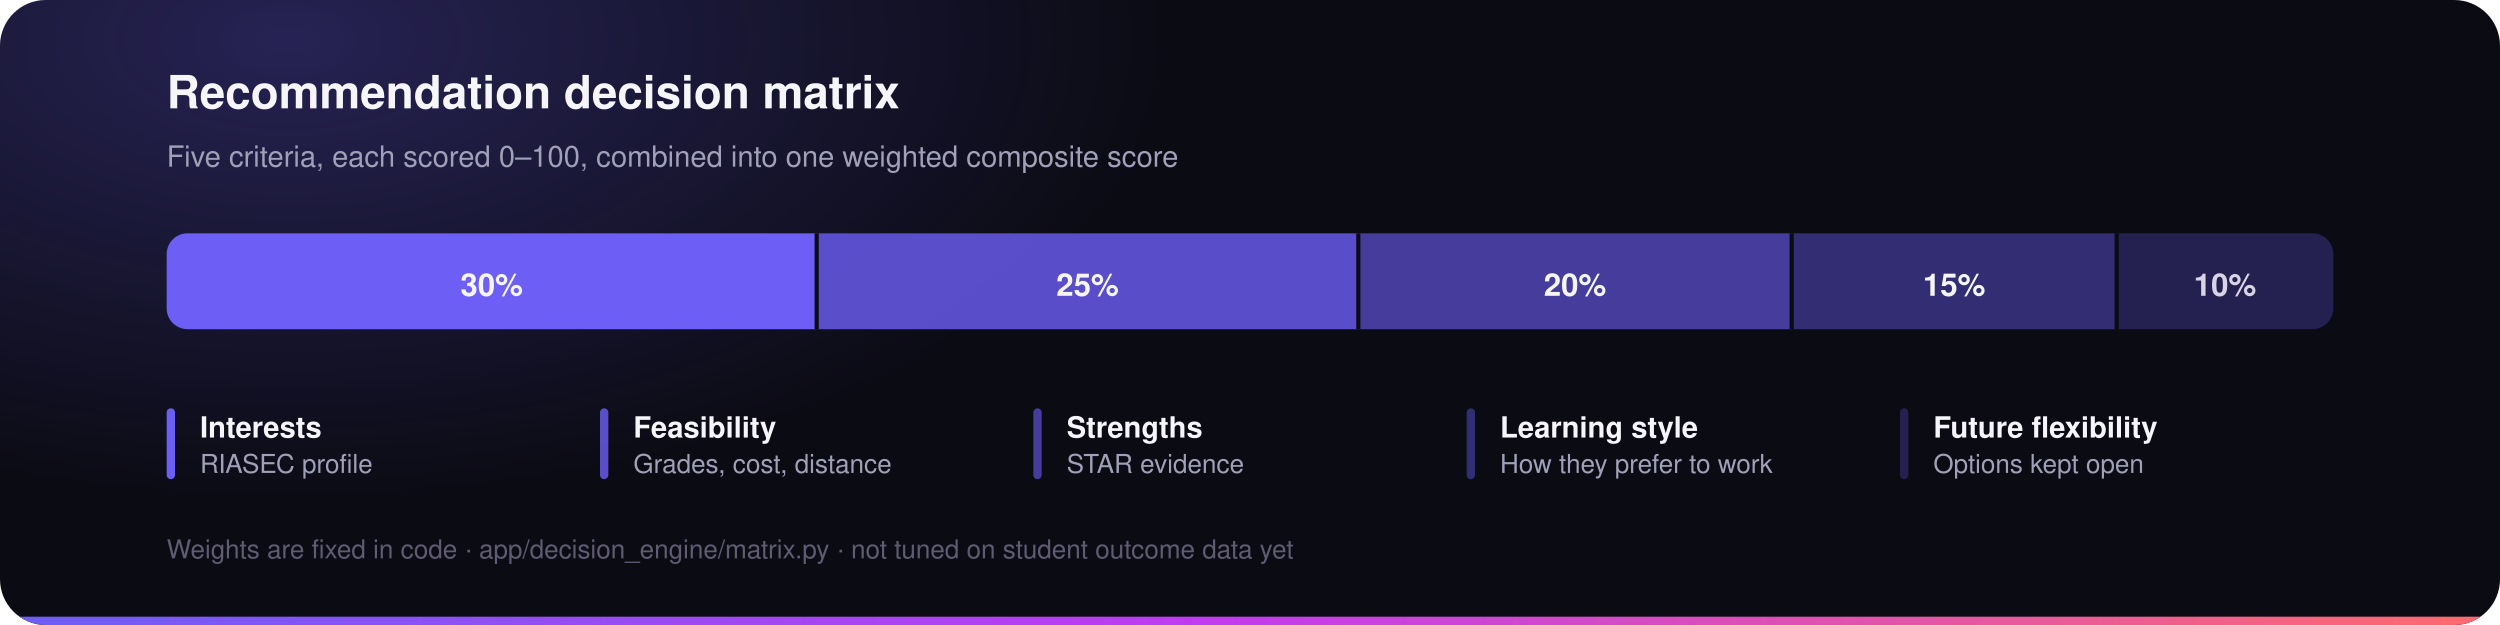
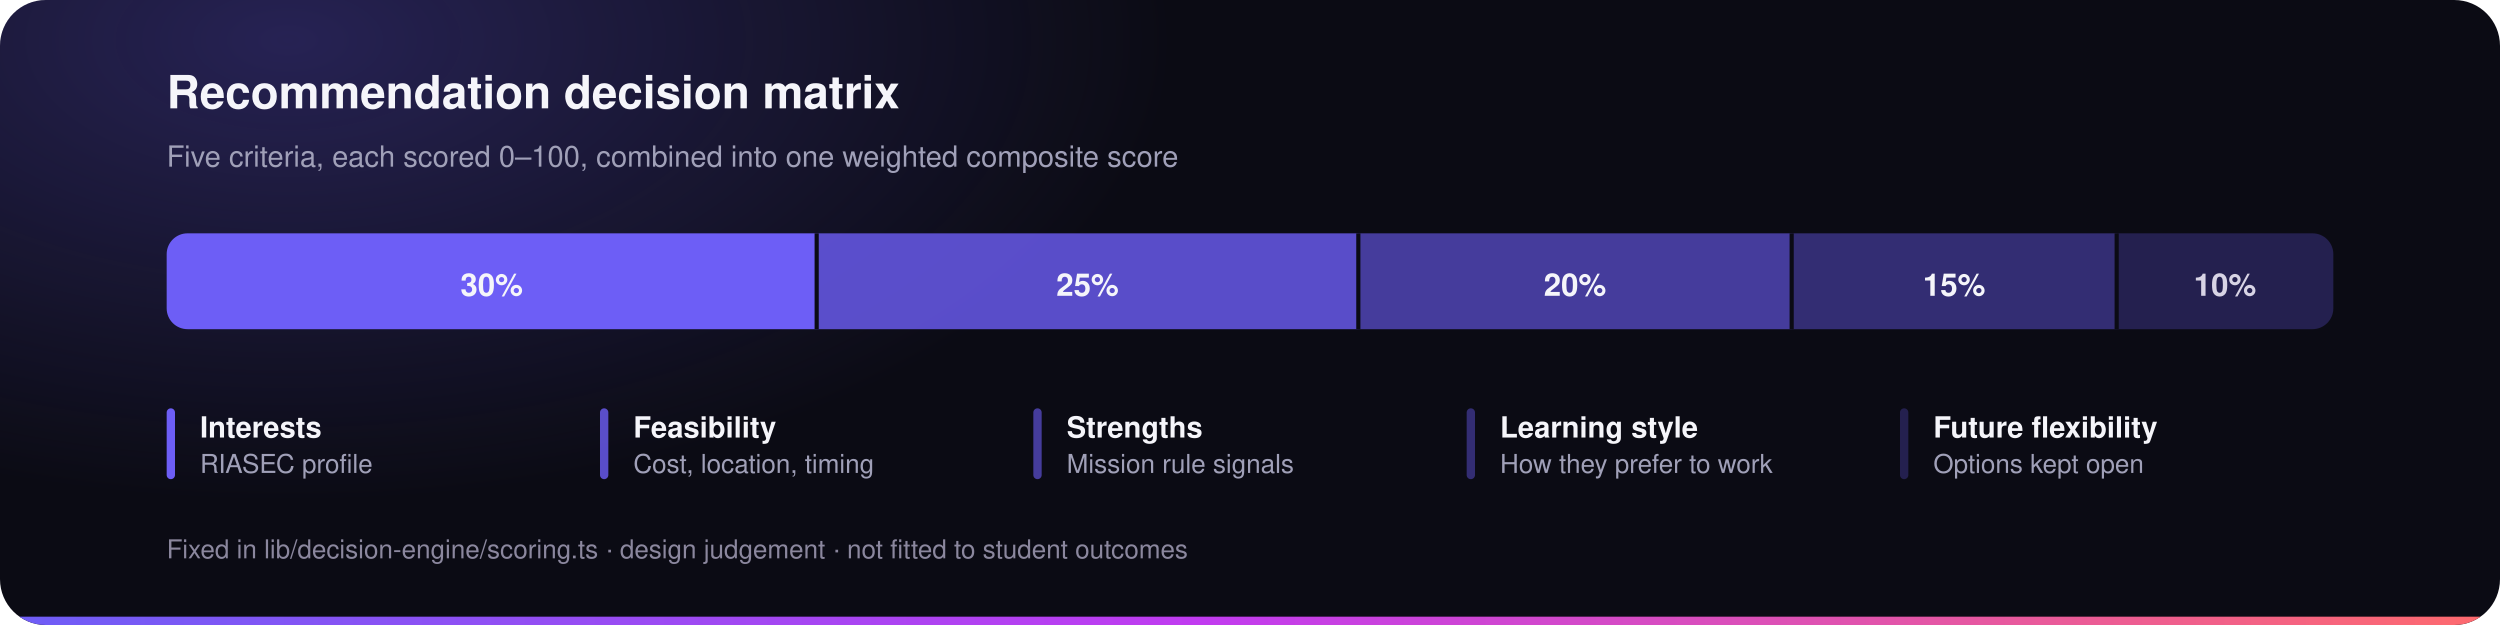
<svg xmlns="http://www.w3.org/2000/svg" viewBox="0 0 1200 300" width="1200" height="300" role="img" aria-label="Recommendation decision matrix: interests 30 percent, feasibility 25 percent, strengths 20 percent, learning style 15 percent, future flexibility 10 percent">
  <defs>
    <linearGradient id="aurora2" x1="0" y1="0" x2="1" y2="0">
      <stop offset="0%" stop-color="#6D5EF6" />
      <stop offset="48%" stop-color="#C13BF0" />
      <stop offset="100%" stop-color="#FF6B6B" />
    </linearGradient>
    <radialGradient id="g2" cx="50%" cy="50%" r="50%">
      <stop offset="0%" stop-color="#6D5EF6" stop-opacity="0.28" />
      <stop offset="100%" stop-color="#6D5EF6" stop-opacity="0" />
    </radialGradient>
    <clipPath id="barClip">
      <rect x="80" y="112" width="1040" height="46" rx="10" />
    </clipPath>
    <clipPath id="cardClip">
      <rect x="0" y="0" width="1200" height="300" rx="22" />
    </clipPath>
  </defs>
  <g clip-path="url(#cardClip)">
    <rect width="1200" height="300" fill="#0B0B14" />
    <ellipse cx="140" cy="20" rx="420" ry="220" fill="url(#g2)" />
    <text x="80" y="52" font-family="Helvetica Neue, Helvetica, Arial, sans-serif" font-size="22" font-weight="700" fill="#F5F5FA">Recommendation decision matrix</text>
    <text x="80" y="80" font-family="Helvetica Neue, Helvetica, Arial, sans-serif" font-size="14" fill="#A0A0B8">Five criteria, each scored 0–100, combined into one weighted composite score</text>
    <g clip-path="url(#barClip)">
      <rect x="80" y="112" width="312" height="46" fill="#6D5EF6" />
      <rect x="392" y="112" width="260" height="46" fill="#6D5EF6" fill-opacity="0.80" />
      <rect x="652" y="112" width="208" height="46" fill="#6D5EF6" fill-opacity="0.60" />
      <rect x="860" y="112" width="156" height="46" fill="#6D5EF6" fill-opacity="0.42" />
      <rect x="1016" y="112" width="104" height="46" fill="#6D5EF6" fill-opacity="0.26" />
      <g stroke="#0B0B14" stroke-width="2">
        <line x1="392" y1="112" x2="392" y2="158" />
        <line x1="652" y1="112" x2="652" y2="158" />
        <line x1="860" y1="112" x2="860" y2="158" />
        <line x1="1016" y1="112" x2="1016" y2="158" />
      </g>
    </g>
    <g font-family="Helvetica Neue, Helvetica, Arial, sans-serif" font-size="15" font-weight="700" fill="#F5F5FA" text-anchor="middle">
      <text x="236" y="142">30%</text>
      <text x="522" y="142">25%</text>
      <text x="756" y="142">20%</text>
      <text x="938" y="142">15%</text>
      <text x="1068" y="142" fill="#D8D4E5">10%</text>
    </g>
    <g font-family="Helvetica Neue, Helvetica, Arial, sans-serif">
      <g transform="translate(80,196)">
        <rect x="0" y="0" width="4" height="34" rx="2" fill="#6D5EF6" />
        <text x="16" y="14" font-size="14" font-weight="700" fill="#F5F5FA">Interests</text>
        <text x="16" y="31" font-size="12.5" fill="#A0A0B8">RIASEC profile</text>
      </g>
      <g transform="translate(288,196)">
        <rect x="0" y="0" width="4" height="34" rx="2" fill="#6D5EF6" fill-opacity="0.80" />
        <text x="16" y="14" font-size="14" font-weight="700" fill="#F5F5FA">Feasibility</text>
-         <text x="16" y="31" font-size="12.5" fill="#A0A0B8">Grades, cost, distance</text>
+         <text x="16" y="31" font-size="12.5" fill="#A0A0B8">Cost, location, timing</text>
      </g>
      <g transform="translate(496,196)">
        <rect x="0" y="0" width="4" height="34" rx="2" fill="#6D5EF6" fill-opacity="0.60" />
        <text x="16" y="14" font-size="14" font-weight="700" fill="#F5F5FA">Strengths</text>
-         <text x="16" y="31" font-size="12.5" fill="#A0A0B8">STAR evidence</text>
+         <text x="16" y="31" font-size="12.5" fill="#A0A0B8">Mission rule signals</text>
      </g>
      <g transform="translate(704,196)">
        <rect x="0" y="0" width="4" height="34" rx="2" fill="#6D5EF6" fill-opacity="0.42" />
        <text x="16" y="14" font-size="14" font-weight="700" fill="#F5F5FA">Learning style</text>
        <text x="16" y="31" font-size="12.5" fill="#A0A0B8">How they prefer to work</text>
      </g>
      <g transform="translate(912,196)">
        <rect x="0" y="0" width="4" height="34" rx="2" fill="#6D5EF6" fill-opacity="0.26" />
        <text x="16" y="14" font-size="14" font-weight="700" fill="#F5F5FA">Future flexibility</text>
        <text x="16" y="31" font-size="12.5" fill="#A0A0B8">Options kept open</text>
      </g>
    </g>
-     <text x="80" y="268" font-family="Helvetica Neue, Helvetica, Arial, sans-serif" font-size="12.5" fill="#5E5B72">Weights are fixed in code · app/decision_engine/matrix.py · not tuned on student outcome data yet</text>
+     <text x="80" y="268" font-family="Helvetica Neue, Helvetica, Arial, sans-serif" font-size="12.5" fill="#8B879E">Fixed in lib/decision-engine/scoring.ts · design judgement · not fitted to student outcomes</text>
    <rect x="0" y="296" width="1200" height="4" fill="url(#aurora2)" />
  </g>
</svg>
